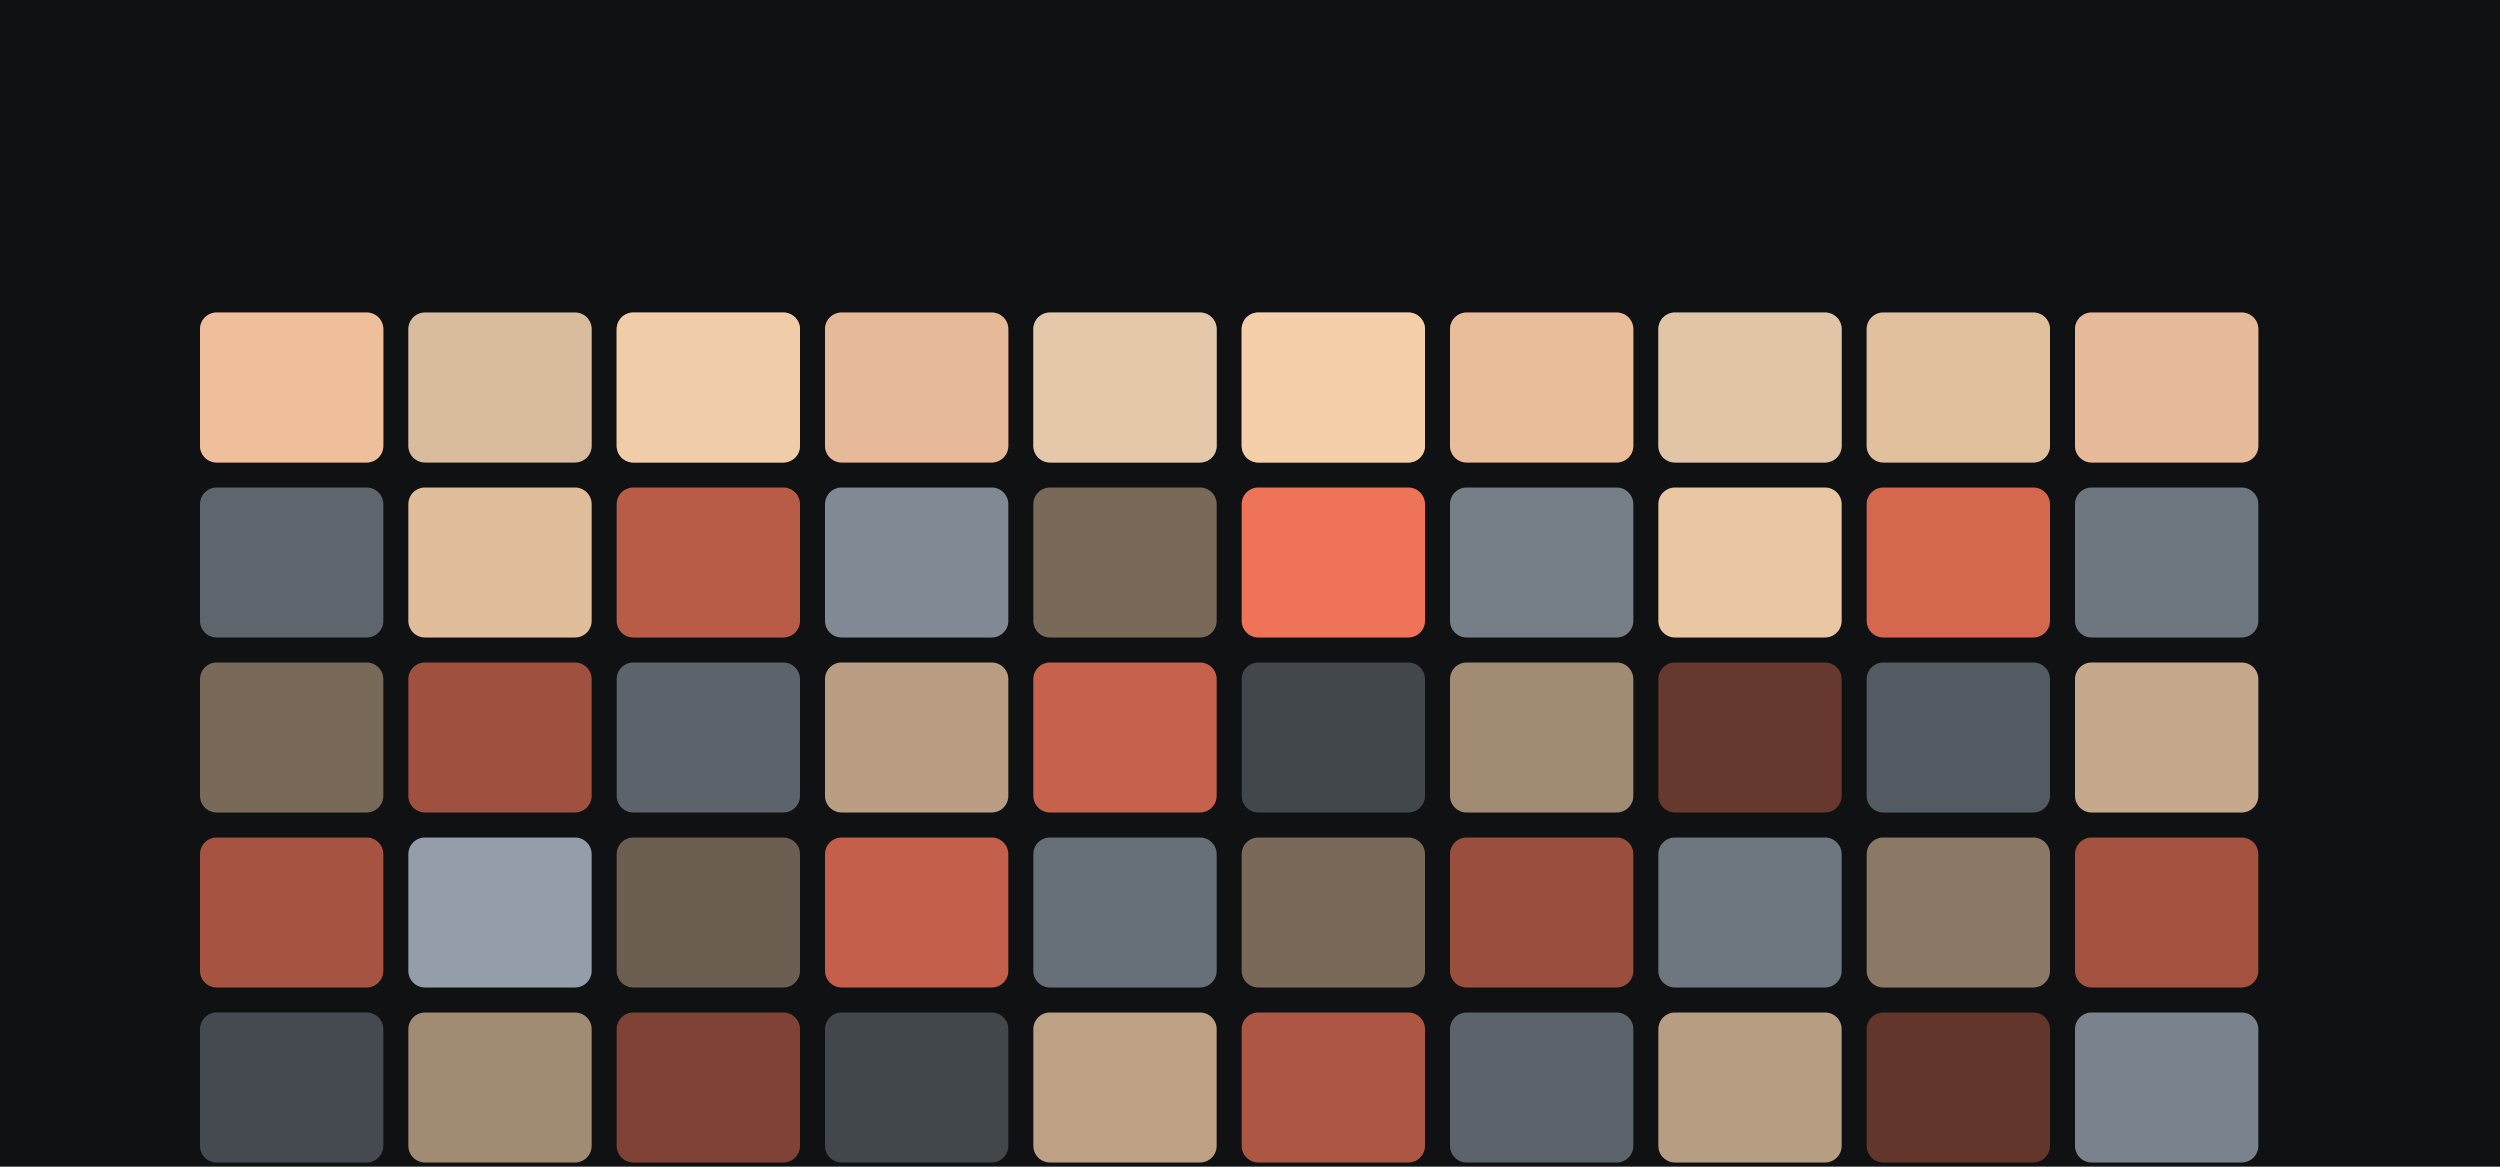
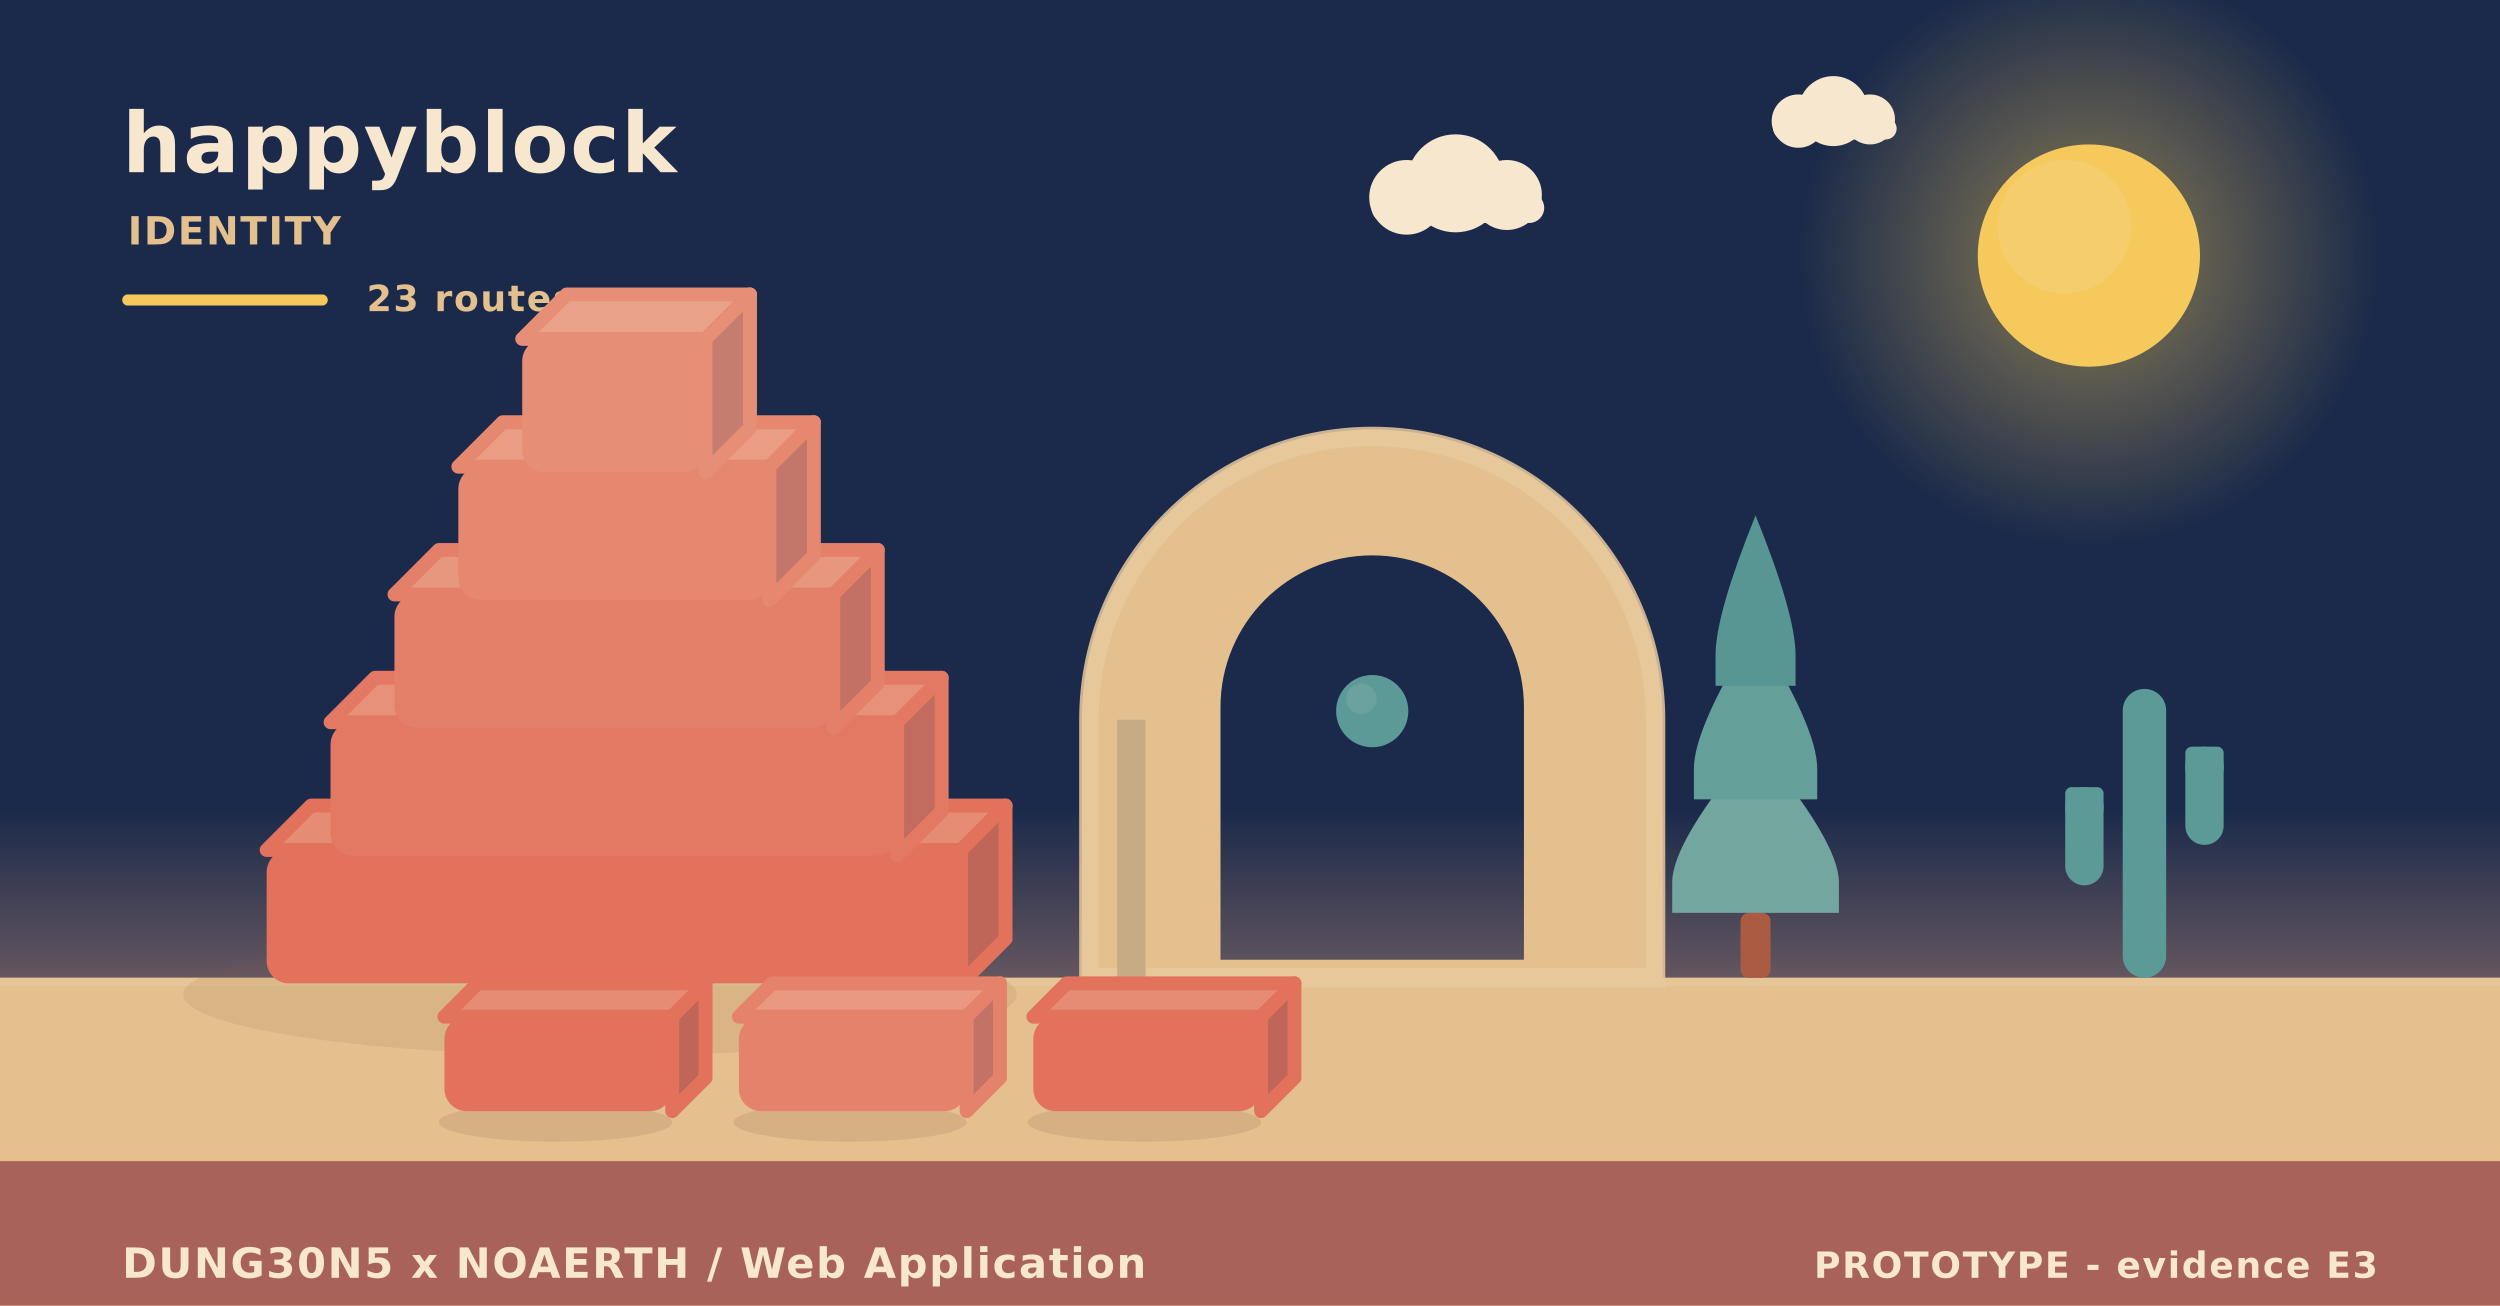
- <svg xmlns="http://www.w3.org/2000/svg" viewBox="0 0 1200 560" width="1200" height="560" role="img" aria-label="happyblock hero">
-   <rect width="1200" height="560" fill="#0f1113" />
-   <defs>
-     <linearGradient id="gh" x1="0" y1="0" x2="1" y2="1">
-       <stop offset="0%" stop-color="#ff7a5c" />
-       <stop offset="100%" stop-color="#9aa5b1" />
-     </linearGradient>
-   </defs>
-   <rect x="96.00" y="150.00" width="88.00" height="72.00" rx="8.00" fill="#ff7a5c" opacity="0.66" />
-   <rect x="196.00" y="150.00" width="88.00" height="72.00" rx="8.00" fill="#9aa5b1" opacity="0.36" />
-   <rect x="296.00" y="150.00" width="88.00" height="72.00" rx="8.00" fill="#ffd8b1" opacity="0.70" />
-   <rect x="396.00" y="150.00" width="88.00" height="72.00" rx="8.00" fill="#ff7a5c" opacity="0.47" />
-   <rect x="496.00" y="150.00" width="88.00" height="72.00" rx="8.00" fill="#9aa5b1" opacity="0.78" />
-   <rect x="596.00" y="150.00" width="88.00" height="72.00" rx="8.00" fill="#ffd8b1" opacity="0.77" />
-   <rect x="696.00" y="150.00" width="88.00" height="72.00" rx="8.00" fill="#ff7a5c" opacity="0.54" />
-   <rect x="796.00" y="150.00" width="88.00" height="72.00" rx="8.00" fill="#9aa5b1" opacity="0.68" />
-   <rect x="896.00" y="150.00" width="88.00" height="72.00" rx="8.00" fill="#ffd8b1" opacity="0.38" />
-   <rect x="996.00" y="150.00" width="88.00" height="72.00" rx="8.00" fill="#ff7a5c" opacity="0.51" />
-   <rect x="96.00" y="234.00" width="88.00" height="72.00" rx="8.00" fill="#9aa5b1" opacity="0.57" />
-   <rect x="196.00" y="234.00" width="88.00" height="72.00" rx="8.00" fill="#ffd8b1" opacity="0.87" />
-   <rect x="296.00" y="234.00" width="88.00" height="72.00" rx="8.00" fill="#ff7a5c" opacity="0.71" />
-   <rect x="396.00" y="234.00" width="88.00" height="72.00" rx="8.00" fill="#9aa5b1" opacity="0.82" />
-   <rect x="496.00" y="234.00" width="88.00" height="72.00" rx="8.00" fill="#ffd8b1" opacity="0.44" />
-   <rect x="596.00" y="234.00" width="88.00" height="72.00" rx="8.00" fill="#ff7a5c" opacity="0.93" />
-   <rect x="696.00" y="234.00" width="88.00" height="72.00" rx="8.00" fill="#9aa5b1" opacity="0.74" />
-   <rect x="796.00" y="234.00" width="88.00" height="72.00" rx="8.00" fill="#ffd8b1" opacity="0.91" />
-   <rect x="896.00" y="234.00" width="88.00" height="72.00" rx="8.00" fill="#ff7a5c" opacity="0.82" />
-   <rect x="996.00" y="234.00" width="88.00" height="72.00" rx="8.00" fill="#9aa5b1" opacity="0.68" />
-   <rect x="96.00" y="318.00" width="88.00" height="72.00" rx="8.00" fill="#ffd8b1" opacity="0.44" />
-   <rect x="196.00" y="318.00" width="88.00" height="72.00" rx="8.00" fill="#ff7a5c" opacity="0.60" />
-   <rect x="296.00" y="318.00" width="88.00" height="72.00" rx="8.00" fill="#9aa5b1" opacity="0.55" />
-   <rect x="396.00" y="318.00" width="88.00" height="72.00" rx="8.00" fill="#ffd8b1" opacity="0.71" />
-   <rect x="496.00" y="318.00" width="88.00" height="72.00" rx="8.00" fill="#ff7a5c" opacity="0.76" />
-   <rect x="596.00" y="318.00" width="88.00" height="72.00" rx="8.00" fill="#9aa5b1" opacity="0.36" />
-   <rect x="696.00" y="318.00" width="88.00" height="72.00" rx="8.00" fill="#ffd8b1" opacity="0.61" />
-   <rect x="796.00" y="318.00" width="88.00" height="72.00" rx="8.00" fill="#ff7a5c" opacity="0.37" />
-   <rect x="896.00" y="318.00" width="88.00" height="72.00" rx="8.00" fill="#9aa5b1" opacity="0.49" />
-   <rect x="996.00" y="318.00" width="88.00" height="72.00" rx="8.00" fill="#ffd8b1" opacity="0.76" />
-   <rect x="96.00" y="402.00" width="88.00" height="72.00" rx="8.00" fill="#ff7a5c" opacity="0.63" />
-   <rect x="196.00" y="402.00" width="88.00" height="72.00" rx="8.00" fill="#9aa5b1" opacity="0.95" />
-   <rect x="296.00" y="402.00" width="88.00" height="72.00" rx="8.00" fill="#ffd8b1" opacity="0.39" />
-   <rect x="396.00" y="402.00" width="88.00" height="72.00" rx="8.00" fill="#ff7a5c" opacity="0.75" />
-   <rect x="496.00" y="402.00" width="88.00" height="72.00" rx="8.00" fill="#9aa5b1" opacity="0.64" />
-   <rect x="596.00" y="402.00" width="88.00" height="72.00" rx="8.00" fill="#ffd8b1" opacity="0.44" />
-   <rect x="696.00" y="402.00" width="88.00" height="72.00" rx="8.00" fill="#ff7a5c" opacity="0.58" />
-   <rect x="796.00" y="402.00" width="88.00" height="72.00" rx="8.00" fill="#9aa5b1" opacity="0.68" />
-   <rect x="896.00" y="402.00" width="88.00" height="72.00" rx="8.00" fill="#ffd8b1" opacity="0.52" />
-   <rect x="996.00" y="402.00" width="88.00" height="72.00" rx="8.00" fill="#ff7a5c" opacity="0.61" />
-   <rect x="96.00" y="486.00" width="88.00" height="72.00" rx="8.00" fill="#9aa5b1" opacity="0.39" />
-   <rect x="196.00" y="486.00" width="88.00" height="72.00" rx="8.00" fill="#ffd8b1" opacity="0.61" />
-   <rect x="296.00" y="486.00" width="88.00" height="72.00" rx="8.00" fill="#ff7a5c" opacity="0.47" />
-   <rect x="396.00" y="486.00" width="88.00" height="72.00" rx="8.00" fill="#9aa5b1" opacity="0.36" />
-   <rect x="496.00" y="486.00" width="88.00" height="72.00" rx="8.00" fill="#ffd8b1" opacity="0.72" />
-   <rect x="596.00" y="486.00" width="88.00" height="72.00" rx="8.00" fill="#ff7a5c" opacity="0.66" />
-   <rect x="696.00" y="486.00" width="88.00" height="72.00" rx="8.00" fill="#9aa5b1" opacity="0.55" />
-   <rect x="796.00" y="486.00" width="88.00" height="72.00" rx="8.00" fill="#ffd8b1" opacity="0.70" />
-   <rect x="896.00" y="486.00" width="88.00" height="72.00" rx="8.00" fill="#ff7a5c" opacity="0.35" />
-   <rect x="996.00" y="486.00" width="88.00" height="72.00" rx="8.00" fill="#9aa5b1" opacity="0.77" />
+ <svg xmlns="http://www.w3.org/2000/svg" width="900" height="470" viewBox="0 0 900 470" role="img" aria-label="happyblock - identity">
+   <linearGradient id="skyh" x1="0" y1="0" x2="0" y2="1">
+     <stop offset="0" stop-color="#1b2a4a" />
+     <stop offset="0.62" stop-color="#1b2a4a" />
+     <stop offset="1" stop-color="#f3ad8a" />
+   </linearGradient>
+   <rect width="900" height="470" fill="url(#skyh)" />
+   <radialGradient id="sunh">
+     <stop offset="0.35" stop-color="#f5c95c" stop-opacity="0.34" />
+     <stop offset="1" stop-color="#f5c95c" stop-opacity="0" />
+   </radialGradient>
+   <circle cx="752" cy="92" r="104" fill="url(#sunh)" />
+   <circle cx="752" cy="92" r="40" fill="#f5c95c" />
+   <circle cx="743.2" cy="81.6" r="24" fill="#f5d27e" opacity="0.5" />
  <g>
-     <rect x="96.00" y="150.00" width="88.00" height="72.00" rx="8.00" fill="#ffd8b1" opacity="0.80" />
-     <animate attributeName="opacity" values="0.25;1.0;0.25" dur="8.133s" begin="4.56s" repeatCount="indefinite" />
+     <circle cx="524" cy="66" r="17.64" fill="#f6e7ce" />
+     <circle cx="506.36" cy="71.04" r="13.44" fill="#f6e7ce" />
+     <circle cx="542.48" cy="70.2" r="12.6" fill="#f6e7ce" />
+     <rect x="493.76" y="69.36" width="62.16" height="10.92" rx="5.46" fill="#f6e7ce" />
+     <animateTransform attributeName="transform" type="translate" values="0 0;24 0;0 0" dur="36s" begin="0s" repeatCount="indefinite" />
  </g>
  <g>
-     <rect x="196.00" y="150.00" width="88.00" height="72.00" rx="8.00" fill="#ffd8b1" opacity="0.80" />
-     <animate attributeName="opacity" values="0.25;1.0;0.25" dur="8.133s" begin="4.88s" repeatCount="indefinite" />
+     <circle cx="660" cy="40" r="12.6" fill="#f6e7ce" />
+     <circle cx="647.4" cy="43.6" r="9.6" fill="#f6e7ce" />
+     <circle cx="673.2" cy="43" r="9" fill="#f6e7ce" />
+     <rect x="638.4" y="42.4" width="44.4" height="7.8" rx="3.9" fill="#f6e7ce" />
+     <animateTransform attributeName="transform" type="translate" values="0 0;-18 0;0 0" dur="46s" begin="3s" repeatCount="indefinite" />
+   </g>
+   <rect x="0" y="352" width="900" height="118" fill="#e3c08d" />
+   <rect x="0" y="352" width="900" height="3" fill="#e6c596" />
+   <text x="44" y="62" font-family="Verdana,DejaVu Sans,sans-serif" font-size="30" font-weight="700" letter-spacing="0.6" fill="#f6e7ce" text-anchor="start">happyblock</text>
+   <text x="46" y="88" font-family="Verdana,DejaVu Sans,sans-serif" font-size="14" font-weight="700" letter-spacing="0.6" fill="#e3c08d" text-anchor="start">IDENTITY</text>
+   <rect x="44" y="106" width="74" height="4" rx="2" fill="#f5c95c" />
+   <text x="132" y="112" font-family="Verdana,DejaVu Sans,sans-serif" font-size="13" font-weight="700" letter-spacing="0.6" fill="#e3c08d" text-anchor="start">23 routes</text>
+   <ellipse cx="216" cy="358" rx="150" ry="22" fill="rgba(138,90,68,0.11)" />
+   <g>
+     <path d="M96,306 L346,306 L362,290 L112,290 Z" fill="#e68c74" stroke="#e2725b" stroke-width="5" stroke-linejoin="round" />
+     <path d="M346,306 L362,290 L362,338 L346,354 Z" fill="#c06658" stroke="#e2725b" stroke-width="5" stroke-linejoin="round" />
+     <rect x="96" y="306" width="250" height="48" rx="8" fill="#e2725b" />
+     <animateTransform attributeName="transform" type="translate" values="0 10;0 0" dur="0.9s" begin="0s" fill="freeze" />
  </g>
  <g>
-     <rect x="296.00" y="150.00" width="88.00" height="72.00" rx="8.00" fill="#ffd8b1" opacity="0.80" />
-     <animate attributeName="opacity" values="0.25;1.0;0.25" dur="8.133s" begin="5.2s" repeatCount="indefinite" />
+     <path d="M119,260 L323,260 L339,244 L135,244 Z" fill="#e7917a" stroke="#e37962" stroke-width="5" stroke-linejoin="round" />
+     <path d="M323,260 L339,244 L339,292 L323,308 Z" fill="#c16c5e" stroke="#e37962" stroke-width="5" stroke-linejoin="round" />
+     <rect x="119" y="260" width="204" height="48" rx="8" fill="#e37962" />
+     <animateTransform attributeName="transform" type="translate" values="0 10;0 0" dur="0.9s" begin="0.28s" fill="freeze" />
  </g>
  <g>
-     <rect x="396.00" y="150.00" width="88.00" height="72.00" rx="8.00" fill="#ffd8b1" opacity="0.80" />
-     <animate attributeName="opacity" values="0.25;1.0;0.25" dur="8.133s" begin="5.52s" repeatCount="indefinite" />
+     <path d="M142,214 L300,214 L316,198 L158,198 Z" fill="#e8977f" stroke="#e48069" stroke-width="5" stroke-linejoin="round" />
+     <path d="M300,214 L316,198 L316,246 L300,262 Z" fill="#c27164" stroke="#e48069" stroke-width="5" stroke-linejoin="round" />
+     <rect x="142" y="214" width="158" height="48" rx="8" fill="#e48069" />
+     <animateTransform attributeName="transform" type="translate" values="0 10;0 0" dur="0.9s" begin="0.56s" fill="freeze" />
  </g>
  <g>
-     <rect x="496.00" y="150.00" width="88.00" height="72.00" rx="8.00" fill="#ffd8b1" opacity="0.80" />
-     <animate attributeName="opacity" values="0.25;1.0;0.25" dur="8.133s" begin="5.84s" repeatCount="indefinite" />
+     <path d="M165,168 L277,168 L293,152 L181,152 Z" fill="#ea9c85" stroke="#e68770" stroke-width="5" stroke-linejoin="round" />
+     <path d="M277,168 L293,152 L293,200 L277,216 Z" fill="#c3776a" stroke="#e68770" stroke-width="5" stroke-linejoin="round" />
+     <rect x="165" y="168" width="112" height="48" rx="8" fill="#e68770" />
+     <animateTransform attributeName="transform" type="translate" values="0 10;0 0" dur="0.9s" begin="0.84s" fill="freeze" />
  </g>
  <g>
-     <rect x="596.00" y="150.00" width="88.00" height="72.00" rx="8.00" fill="#ffd8b1" opacity="0.80" />
-     <animate attributeName="opacity" values="0.25;1.0;0.25" dur="8.133s" begin="6.16s" repeatCount="indefinite" />
+     <path d="M188,122 L254,122 L270,106 L204,106 Z" fill="#eaa28a" stroke="#e78e77" stroke-width="5" stroke-linejoin="round" />
+     <path d="M254,122 L270,106 L270,154 L254,170 Z" fill="#c47d6f" stroke="#e78e77" stroke-width="5" stroke-linejoin="round" />
+     <rect x="188" y="122" width="66" height="48" rx="8" fill="#e78e77" />
+     <animateTransform attributeName="transform" type="translate" values="0 10;0 0" dur="0.9s" begin="1.12s" fill="freeze" />
  </g>
+   <path d="M392,352 L392,259.12 A102,102 0 0 1 596,259.12 L596,352 Z M436.88,348 L436.88,254.55 A57.12,57.12 0 0 1 551.12,254.55 L551.12,348 Z" fill="#e3c08d" fill-rule="evenodd" stroke="#e3c08d" stroke-width="5" stroke-linejoin="round" />
+   <path d="M392,352 L392,259.12 A102,102 0 0 1 596,259.12 L596,352 Z" fill="none" stroke="#e8c99d" stroke-width="7" stroke-linecap="round" opacity="0.85" />
+   <rect x="402.2" y="259.12" width="10.2" height="92.88" fill="#c7ab84" />
  <g>
-     <rect x="696.00" y="150.00" width="88.00" height="72.00" rx="8.00" fill="#ffd8b1" opacity="0.80" />
-     <animate attributeName="opacity" values="0.25;1.0;0.25" dur="8.133s" begin="6.48s" repeatCount="indefinite" />
+     <circle cx="494" cy="256" r="13" fill="#5b9a97" />
+     <circle cx="490.1" cy="251.58" r="5.46" fill="#7aa9a2" opacity="0.55" />
+     <animate attributeName="opacity" values="0.78;1;0.78" dur="5.2s" begin="0s" repeatCount="indefinite" />
  </g>
+   <rect x="626.6" y="328.64" width="10.8" height="23.36" rx="3" fill="#ac5b43" />
+   <path d="M632,267.32 Q602,302.89 602,317.6 Q602,328.64 602,328.64 L662,328.64 Q662,328.64 662,317.6 Q662,302.89 632,267.32 Z" fill="#74a6a0" />
+   <path d="M632,226.44 Q609.8,262.01 609.8,276.72 Q609.8,287.76 609.8,287.76 L654.2,287.76 Q654.2,287.76 654.2,276.72 Q654.2,262.01 632,226.44 Z" fill="#649f9a" />
+   <path d="M632,185.56 Q617.6,221.13 617.6,235.84 Q617.6,246.88 617.6,246.88 L646.4,246.88 Q646.4,246.88 646.4,235.84 Q646.4,221.13 632,185.56 Z" fill="#589694" />
+   <rect x="764.18" y="248" width="15.64" height="104" rx="7.82" fill="#5b9a97" />
+   <rect x="743.48" y="283.36" width="13.8" height="35.36" rx="6.9" fill="#5b9a97" />
+   <rect x="743.48" y="283.36" width="13.8" height="10.4" rx="2.3" fill="#5b9a97" />
+   <rect x="786.72" y="268.8" width="13.8" height="35.36" rx="6.9" fill="#5b9a97" />
+   <rect x="786.72" y="268.8" width="13.8" height="10.4" rx="2.3" fill="#5b9a97" />
+   <ellipse cx="200" cy="404" rx="42" ry="7" fill="rgba(138,90,68,0.15)" />
  <g>
-     <rect x="796.00" y="150.00" width="88.00" height="72.00" rx="8.00" fill="#ffd8b1" opacity="0.80" />
-     <animate attributeName="opacity" values="0.25;1.0;0.25" dur="8.133s" begin="6.8s" repeatCount="indefinite" />
+     <path d="M160,366 L242,366 L254,354 L172,354 Z" fill="#e68c74" stroke="#e2725b" stroke-width="5" stroke-linejoin="round" />
+     <path d="M242,366 L254,354 L254,388 L242,400 Z" fill="#c06658" stroke="#e2725b" stroke-width="5" stroke-linejoin="round" />
+     <rect x="160" y="366" width="82" height="34" rx="8" fill="#e2725b" />
+     <animateTransform attributeName="transform" type="translate" values="0 10;0 0" dur="0.7s" begin="0.8s" fill="freeze" />
  </g>
+   <ellipse cx="306" cy="404" rx="42" ry="7" fill="rgba(138,90,68,0.15)" />
  <g>
-     <rect x="896.00" y="150.00" width="88.00" height="72.00" rx="8.00" fill="#ffd8b1" opacity="0.80" />
-     <animate attributeName="opacity" values="0.25;1.0;0.25" dur="8.133s" begin="7.12s" repeatCount="indefinite" />
+     <path d="M266,366 L348,366 L360,354 L278,354 Z" fill="#e99881" stroke="#e5826b" stroke-width="5" stroke-linejoin="round" />
+     <path d="M348,366 L360,354 L360,388 L348,400 Z" fill="#c37365" stroke="#e5826b" stroke-width="5" stroke-linejoin="round" />
+     <rect x="266" y="366" width="82" height="34" rx="8" fill="#e5826b" />
+     <animateTransform attributeName="transform" type="translate" values="0 10;0 0" dur="0.7s" begin="0.95s" fill="freeze" />
  </g>
+   <ellipse cx="412" cy="404" rx="42" ry="7" fill="rgba(138,90,68,0.15)" />
  <g>
-     <rect x="996.00" y="150.00" width="88.00" height="72.00" rx="8.00" fill="#ffd8b1" opacity="0.80" />
-     <animate attributeName="opacity" values="0.25;1.0;0.25" dur="8.133s" begin="7.44s" repeatCount="indefinite" />
+     <path d="M372,366 L454,366 L466,354 L384,354 Z" fill="#e68c74" stroke="#e2725b" stroke-width="5" stroke-linejoin="round" />
+     <path d="M454,366 L466,354 L466,388 L454,400 Z" fill="#c06658" stroke="#e2725b" stroke-width="5" stroke-linejoin="round" />
+     <rect x="372" y="366" width="82" height="34" rx="8" fill="#e2725b" />
+     <animateTransform attributeName="transform" type="translate" values="0 10;0 0" dur="0.7s" begin="1.1s" fill="freeze" />
  </g>
+   <rect x="0" y="418" width="900" height="52" rx="0" fill="#a65c56" opacity="0.94" />
+   <text x="44" y="460" font-family="Verdana,DejaVu Sans,sans-serif" font-size="15" font-weight="700" letter-spacing="0.6" fill="#f6e7ce" text-anchor="start">DUNG30N5 x NOAERTH  /  Web Application</text>
+   <text x="856" y="460" font-family="Verdana,DejaVu Sans,sans-serif" font-size="13" font-weight="700" letter-spacing="0.6" fill="#f6e7ce" text-anchor="end">PROTOTYPE  -  evidence E3</text>
</svg>
